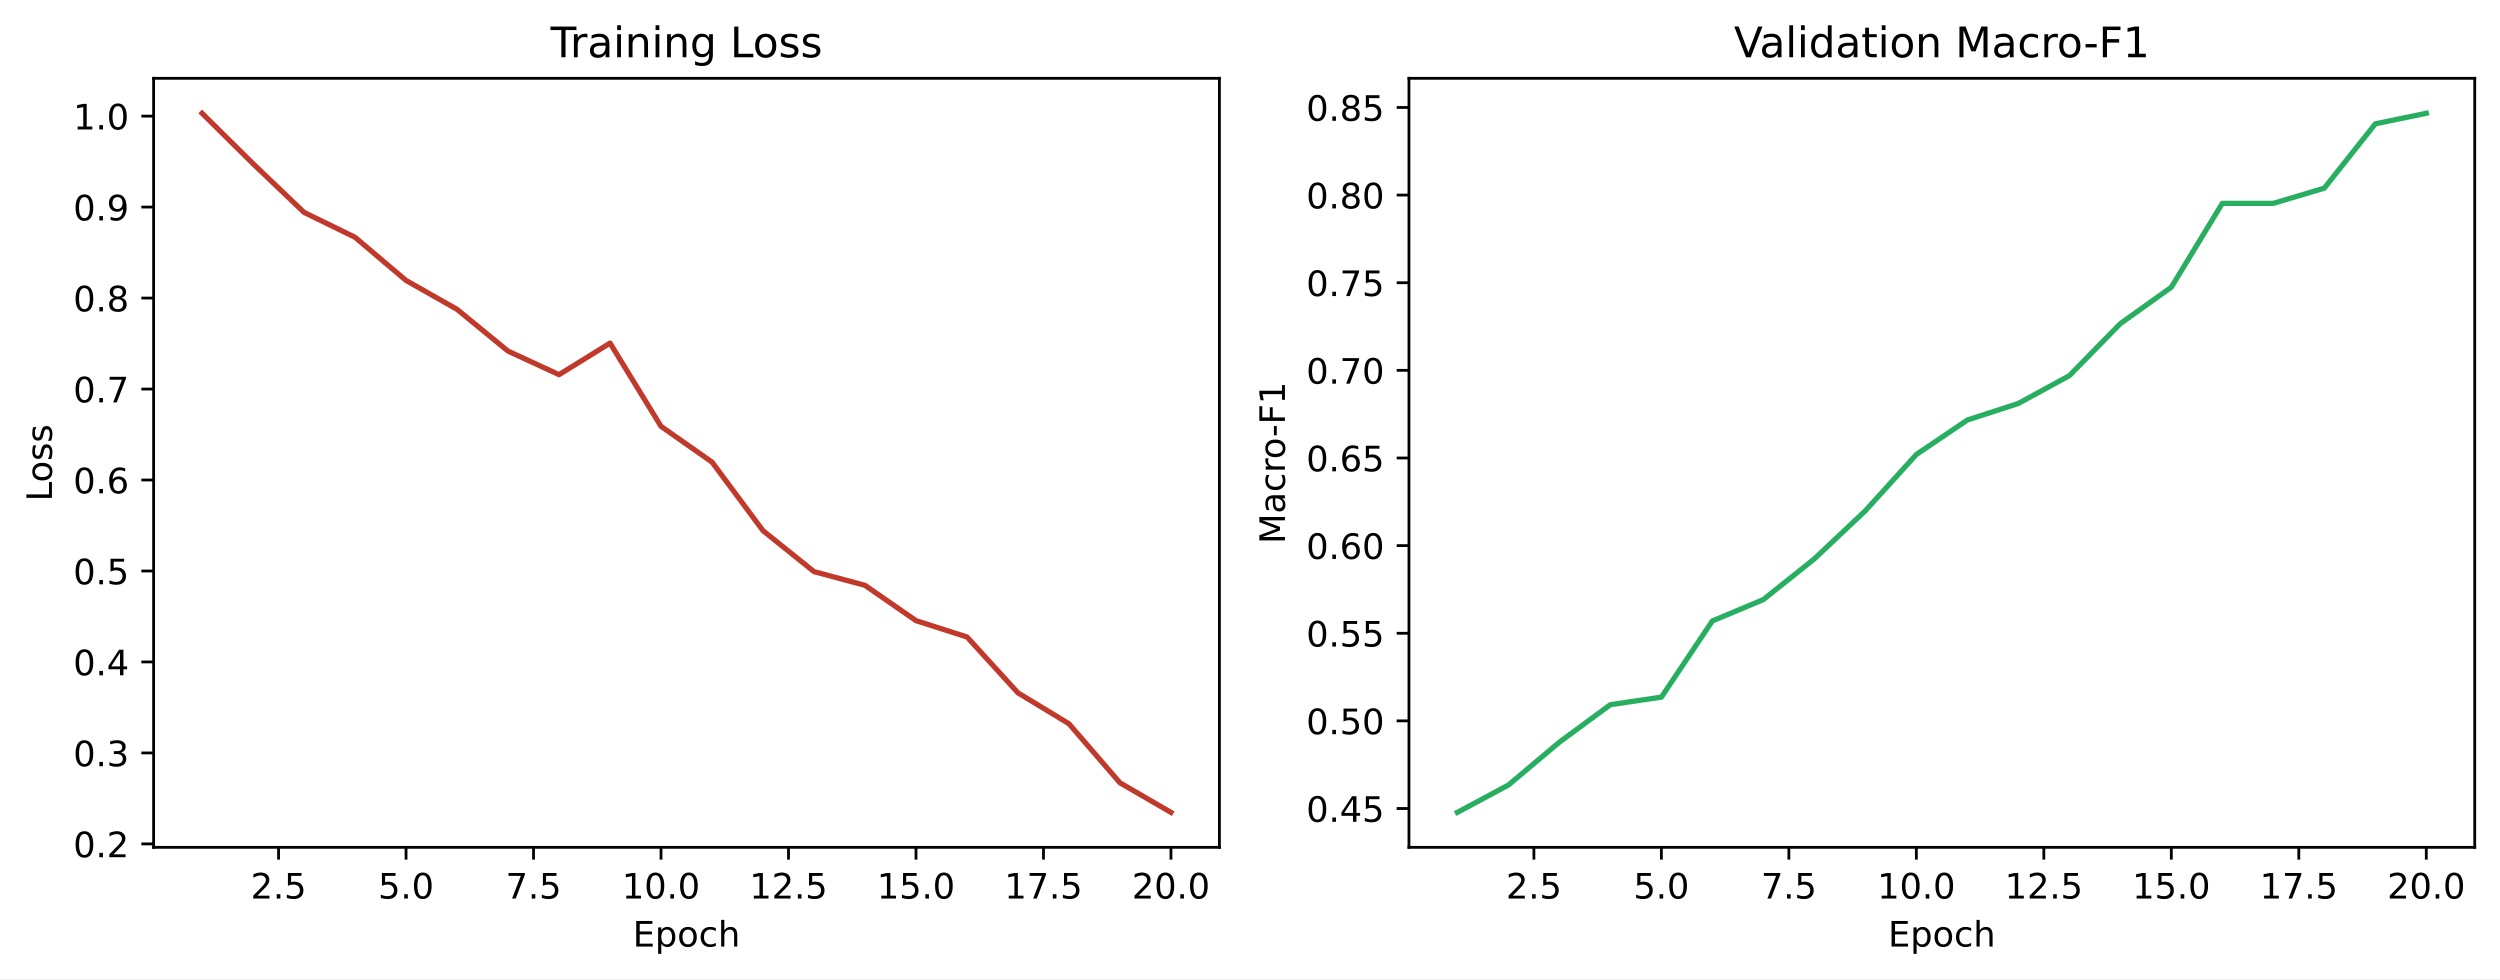
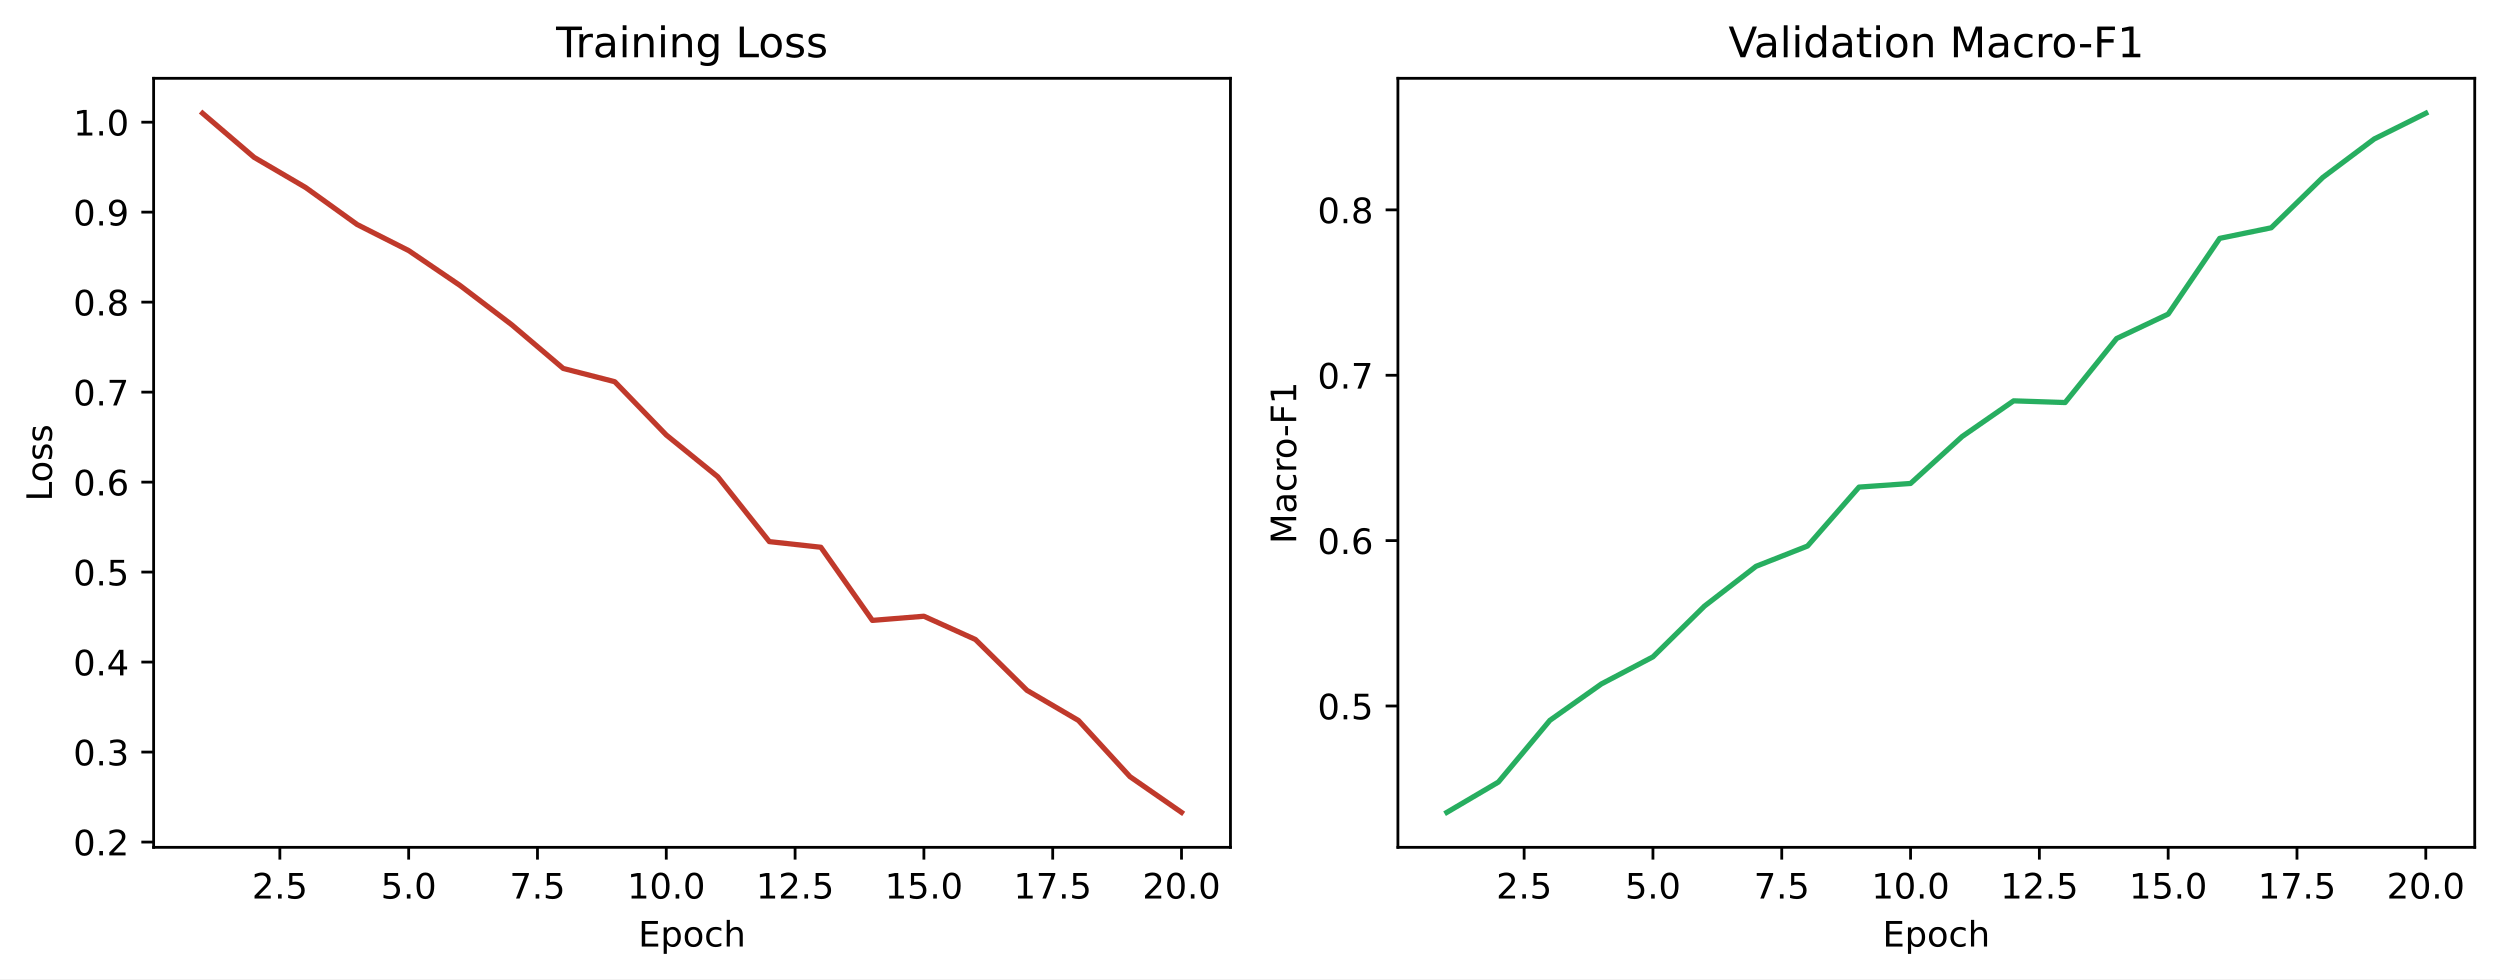
<svg xmlns="http://www.w3.org/2000/svg" xmlns:xlink="http://www.w3.org/1999/xlink" width="712.461pt" height="279.034pt" viewBox="0 0 712.461 279.034" version="1.1">
  <defs>
    <style type="text/css">*{stroke-linejoin: round; stroke-linecap: butt}</style>
  </defs>
  <g id="figure_1">
    <g id="patch_1">
      <path d="M 0 279.034  L 712.461 279.034  L 712.461 0  L 0 0  z " style="fill: #ffffff" />
    </g>
    <g id="axes_1">
      <g id="patch_2">
-         <path d="M 43.781 241.478  L 347.511 241.478  L 347.511 22.318  L 43.781 22.318  z " style="fill: #ffffff" />
+         <path d="M 43.781 241.478  L 350.661 241.478  L 350.661 22.318  L 43.781 22.318  z " style="fill: #ffffff" />
      </g>
      <g id="matplotlib.axis_1">
        <g id="xtick_1">
          <g id="line2d_1">
            <defs>
-               <path id="m61eba7f673" d="M 0 0  L 0 3.5  " style="stroke: #000000; stroke-width: 0.8" />
+               <path id="m50fbd27aeb" d="M 0 0  L 0 3.5  " style="stroke: #000000; stroke-width: 0.8" />
            </defs>
            <g>
-               <use xlink:href="#m61eba7f673" x="79.386" y="241.478" style="stroke: #000000; stroke-width: 0.8" />
+               <use xlink:href="#m50fbd27aeb" x="79.755" y="241.478" style="stroke: #000000; stroke-width: 0.8" />
            </g>
          </g>
          <g id="text_1">
-             <g transform="translate(71.4344 256.0766) scale(0.1 -0.1)">
+             <g transform="translate(71.80366 256.0766) scale(0.1 -0.1)">
              <defs>
                <path id="DejaVuSans-32" d="M 1228 531  L 3431 531  L 3431 0  L 469 0  L 469 531  Q 828 903 1448 1529  Q 2069 2156 2228 2338  Q 2531 2678 2651 2914  Q 2772 3150 2772 3378  Q 2772 3750 2511 3984  Q 2250 4219 1831 4219  Q 1534 4219 1204 4116  Q 875 4013 500 3803  L 500 4441  Q 881 4594 1212 4672  Q 1544 4750 1819 4750  Q 2544 4750 2975 4387  Q 3406 4025 3406 3419  Q 3406 3131 3298 2873  Q 3191 2616 2906 2266  Q 2828 2175 2409 1742  Q 1991 1309 1228 531  z " transform="scale(0.015625)" />
                <path id="DejaVuSans-2e" d="M 684 794  L 1344 794  L 1344 0  L 684 0  L 684 794  z " transform="scale(0.015625)" />
                <path id="DejaVuSans-35" d="M 691 4666  L 3169 4666  L 3169 4134  L 1269 4134  L 1269 2991  Q 1406 3038 1543 3061  Q 1681 3084 1819 3084  Q 2600 3084 3056 2656  Q 3513 2228 3513 1497  Q 3513 744 3044 326  Q 2575 -91 1722 -91  Q 1428 -91 1123 -41  Q 819 9 494 109  L 494 744  Q 775 591 1075 516  Q 1375 441 1709 441  Q 2250 441 2565 725  Q 2881 1009 2881 1497  Q 2881 1984 2565 2268  Q 2250 2553 1709 2553  Q 1456 2553 1204 2497  Q 953 2441 691 2322  L 691 4666  z " transform="scale(0.015625)" />
              </defs>
              <use xlink:href="#DejaVuSans-32" />
              <use xlink:href="#DejaVuSans-2e" transform="translate(63.62305 0)" />
              <use xlink:href="#DejaVuSans-35" transform="translate(95.41016 0)" />
            </g>
          </g>
        </g>
        <g id="xtick_2">
          <g id="line2d_2">
            <g>
-               <use xlink:href="#m61eba7f673" x="115.717" y="241.478" style="stroke: #000000; stroke-width: 0.8" />
+               <use xlink:href="#m50fbd27aeb" x="116.463" y="241.478" style="stroke: #000000; stroke-width: 0.8" />
            </g>
          </g>
          <g id="text_2">
-             <g transform="translate(107.7657 256.0766) scale(0.1 -0.1)">
+             <g transform="translate(108.5118 256.0766) scale(0.1 -0.1)">
              <defs>
                <path id="DejaVuSans-30" d="M 2034 4250  Q 1547 4250 1301 3770  Q 1056 3291 1056 2328  Q 1056 1369 1301 889  Q 1547 409 2034 409  Q 2525 409 2770 889  Q 3016 1369 3016 2328  Q 3016 3291 2770 3770  Q 2525 4250 2034 4250  z M 2034 4750  Q 2819 4750 3233 4129  Q 3647 3509 3647 2328  Q 3647 1150 3233 529  Q 2819 -91 2034 -91  Q 1250 -91 836 529  Q 422 1150 422 2328  Q 422 3509 836 4129  Q 1250 4750 2034 4750  z " transform="scale(0.015625)" />
              </defs>
              <use xlink:href="#DejaVuSans-35" />
              <use xlink:href="#DejaVuSans-2e" transform="translate(63.62305 0)" />
              <use xlink:href="#DejaVuSans-30" transform="translate(95.41016 0)" />
            </g>
          </g>
        </g>
        <g id="xtick_3">
          <g id="line2d_3">
            <g>
-               <use xlink:href="#m61eba7f673" x="152.049" y="241.478" style="stroke: #000000; stroke-width: 0.8" />
+               <use xlink:href="#m50fbd27aeb" x="153.171" y="241.478" style="stroke: #000000; stroke-width: 0.8" />
            </g>
          </g>
          <g id="text_3">
-             <g transform="translate(144.0971 256.0766) scale(0.1 -0.1)">
+             <g transform="translate(145.2199 256.0766) scale(0.1 -0.1)">
              <defs>
                <path id="DejaVuSans-37" d="M 525 4666  L 3525 4666  L 3525 4397  L 1831 0  L 1172 0  L 2766 4134  L 525 4134  L 525 4666  z " transform="scale(0.015625)" />
              </defs>
              <use xlink:href="#DejaVuSans-37" />
              <use xlink:href="#DejaVuSans-2e" transform="translate(63.62305 0)" />
              <use xlink:href="#DejaVuSans-35" transform="translate(95.41016 0)" />
            </g>
          </g>
        </g>
        <g id="xtick_4">
          <g id="line2d_4">
            <g>
-               <use xlink:href="#m61eba7f673" x="188.38" y="241.478" style="stroke: #000000; stroke-width: 0.8" />
+               <use xlink:href="#m50fbd27aeb" x="189.88" y="241.478" style="stroke: #000000; stroke-width: 0.8" />
            </g>
          </g>
          <g id="text_4">
-             <g transform="translate(177.2472 256.0766) scale(0.1 -0.1)">
+             <g transform="translate(178.7468 256.0766) scale(0.1 -0.1)">
              <defs>
                <path id="DejaVuSans-31" d="M 794 531  L 1825 531  L 1825 4091  L 703 3866  L 703 4441  L 1819 4666  L 2450 4666  L 2450 531  L 3481 531  L 3481 0  L 794 0  L 794 531  z " transform="scale(0.015625)" />
              </defs>
              <use xlink:href="#DejaVuSans-31" />
              <use xlink:href="#DejaVuSans-30" transform="translate(63.62305 0)" />
              <use xlink:href="#DejaVuSans-2e" transform="translate(127.2461 0)" />
              <use xlink:href="#DejaVuSans-30" transform="translate(159.0332 0)" />
            </g>
          </g>
        </g>
        <g id="xtick_5">
          <g id="line2d_5">
            <g>
-               <use xlink:href="#m61eba7f673" x="224.711" y="241.478" style="stroke: #000000; stroke-width: 0.8" />
+               <use xlink:href="#m50fbd27aeb" x="226.588" y="241.478" style="stroke: #000000; stroke-width: 0.8" />
            </g>
          </g>
          <g id="text_5">
-             <g transform="translate(213.5785 256.0766) scale(0.1 -0.1)">
+             <g transform="translate(215.4549 256.0766) scale(0.1 -0.1)">
              <use xlink:href="#DejaVuSans-31" />
              <use xlink:href="#DejaVuSans-32" transform="translate(63.62305 0)" />
              <use xlink:href="#DejaVuSans-2e" transform="translate(127.2461 0)" />
              <use xlink:href="#DejaVuSans-35" transform="translate(159.0332 0)" />
            </g>
          </g>
        </g>
        <g id="xtick_6">
          <g id="line2d_6">
            <g>
-               <use xlink:href="#m61eba7f673" x="261.043" y="241.478" style="stroke: #000000; stroke-width: 0.8" />
+               <use xlink:href="#m50fbd27aeb" x="263.296" y="241.478" style="stroke: #000000; stroke-width: 0.8" />
            </g>
          </g>
          <g id="text_6">
-             <g transform="translate(249.9098 256.0766) scale(0.1 -0.1)">
+             <g transform="translate(252.1631 256.0766) scale(0.1 -0.1)">
              <use xlink:href="#DejaVuSans-31" />
              <use xlink:href="#DejaVuSans-35" transform="translate(63.62305 0)" />
              <use xlink:href="#DejaVuSans-2e" transform="translate(127.2461 0)" />
              <use xlink:href="#DejaVuSans-30" transform="translate(159.0332 0)" />
            </g>
          </g>
        </g>
        <g id="xtick_7">
          <g id="line2d_7">
            <g>
-               <use xlink:href="#m61eba7f673" x="297.374" y="241.478" style="stroke: #000000; stroke-width: 0.8" />
+               <use xlink:href="#m50fbd27aeb" x="300.004" y="241.478" style="stroke: #000000; stroke-width: 0.8" />
            </g>
          </g>
          <g id="text_7">
-             <g transform="translate(286.2412 256.0766) scale(0.1 -0.1)">
+             <g transform="translate(288.8712 256.0766) scale(0.1 -0.1)">
              <use xlink:href="#DejaVuSans-31" />
              <use xlink:href="#DejaVuSans-37" transform="translate(63.62305 0)" />
              <use xlink:href="#DejaVuSans-2e" transform="translate(127.2461 0)" />
              <use xlink:href="#DejaVuSans-35" transform="translate(159.0332 0)" />
            </g>
          </g>
        </g>
        <g id="xtick_8">
          <g id="line2d_8">
            <g>
-               <use xlink:href="#m61eba7f673" x="333.705" y="241.478" style="stroke: #000000; stroke-width: 0.8" />
+               <use xlink:href="#m50fbd27aeb" x="336.712" y="241.478" style="stroke: #000000; stroke-width: 0.8" />
            </g>
          </g>
          <g id="text_8">
-             <g transform="translate(322.5725 256.0766) scale(0.1 -0.1)">
+             <g transform="translate(325.5793 256.0766) scale(0.1 -0.1)">
              <use xlink:href="#DejaVuSans-32" />
              <use xlink:href="#DejaVuSans-30" transform="translate(63.62305 0)" />
              <use xlink:href="#DejaVuSans-2e" transform="translate(127.2461 0)" />
              <use xlink:href="#DejaVuSans-30" transform="translate(159.0332 0)" />
            </g>
          </g>
        </g>
        <g id="text_9">
-           <g transform="translate(180.3353 269.7547) scale(0.1 -0.1)">
+           <g transform="translate(181.9103 269.7547) scale(0.1 -0.1)">
            <defs>
              <path id="DejaVuSans-45" d="M 628 4666  L 3578 4666  L 3578 4134  L 1259 4134  L 1259 2753  L 3481 2753  L 3481 2222  L 1259 2222  L 1259 531  L 3634 531  L 3634 0  L 628 0  L 628 4666  z " transform="scale(0.015625)" />
              <path id="DejaVuSans-70" d="M 1159 525  L 1159 -1331  L 581 -1331  L 581 3500  L 1159 3500  L 1159 2969  Q 1341 3281 1617 3432  Q 1894 3584 2278 3584  Q 2916 3584 3314 3078  Q 3713 2572 3713 1747  Q 3713 922 3314 415  Q 2916 -91 2278 -91  Q 1894 -91 1617 61  Q 1341 213 1159 525  z M 3116 1747  Q 3116 2381 2855 2742  Q 2594 3103 2138 3103  Q 1681 3103 1420 2742  Q 1159 2381 1159 1747  Q 1159 1113 1420 752  Q 1681 391 2138 391  Q 2594 391 2855 752  Q 3116 1113 3116 1747  z " transform="scale(0.015625)" />
              <path id="DejaVuSans-6f" d="M 1959 3097  Q 1497 3097 1228 2736  Q 959 2375 959 1747  Q 959 1119 1226 758  Q 1494 397 1959 397  Q 2419 397 2687 759  Q 2956 1122 2956 1747  Q 2956 2369 2687 2733  Q 2419 3097 1959 3097  z M 1959 3584  Q 2709 3584 3137 3096  Q 3566 2609 3566 1747  Q 3566 888 3137 398  Q 2709 -91 1959 -91  Q 1206 -91 779 398  Q 353 888 353 1747  Q 353 2609 779 3096  Q 1206 3584 1959 3584  z " transform="scale(0.015625)" />
              <path id="DejaVuSans-63" d="M 3122 3366  L 3122 2828  Q 2878 2963 2633 3030  Q 2388 3097 2138 3097  Q 1578 3097 1268 2742  Q 959 2388 959 1747  Q 959 1106 1268 751  Q 1578 397 2138 397  Q 2388 397 2633 464  Q 2878 531 3122 666  L 3122 134  Q 2881 22 2623 -34  Q 2366 -91 2075 -91  Q 1284 -91 818 406  Q 353 903 353 1747  Q 353 2603 823 3093  Q 1294 3584 2113 3584  Q 2378 3584 2631 3529  Q 2884 3475 3122 3366  z " transform="scale(0.015625)" />
              <path id="DejaVuSans-68" d="M 3513 2113  L 3513 0  L 2938 0  L 2938 2094  Q 2938 2591 2744 2837  Q 2550 3084 2163 3084  Q 1697 3084 1428 2787  Q 1159 2491 1159 1978  L 1159 0  L 581 0  L 581 4863  L 1159 4863  L 1159 2956  Q 1366 3272 1645 3428  Q 1925 3584 2291 3584  Q 2894 3584 3203 3211  Q 3513 2838 3513 2113  z " transform="scale(0.015625)" />
            </defs>
            <use xlink:href="#DejaVuSans-45" />
            <use xlink:href="#DejaVuSans-70" transform="translate(63.18359 0)" />
            <use xlink:href="#DejaVuSans-6f" transform="translate(126.6602 0)" />
            <use xlink:href="#DejaVuSans-63" transform="translate(187.8418 0)" />
            <use xlink:href="#DejaVuSans-68" transform="translate(242.8223 0)" />
          </g>
        </g>
      </g>
      <g id="matplotlib.axis_2">
        <g id="ytick_1">
          <g id="line2d_9">
            <defs>
-               <path id="me34f8bda64" d="M 0 0  L -3.5 0  " style="stroke: #000000; stroke-width: 0.8" />
+               <path id="m3b3749c25e" d="M 0 0  L -3.5 0  " style="stroke: #000000; stroke-width: 0.8" />
            </defs>
            <g>
-               <use xlink:href="#me34f8bda64" x="43.781" y="240.498" style="stroke: #000000; stroke-width: 0.8" />
+               <use xlink:href="#m3b3749c25e" x="43.781" y="239.968" style="stroke: #000000; stroke-width: 0.8" />
            </g>
          </g>
          <g id="text_10">
-             <g transform="translate(20.87813 244.2974) scale(0.1 -0.1)">
+             <g transform="translate(20.87813 243.7671) scale(0.1 -0.1)">
              <use xlink:href="#DejaVuSans-30" />
              <use xlink:href="#DejaVuSans-2e" transform="translate(63.62305 0)" />
              <use xlink:href="#DejaVuSans-32" transform="translate(95.41016 0)" />
            </g>
          </g>
        </g>
        <g id="ytick_2">
          <g id="line2d_10">
            <g>
-               <use xlink:href="#me34f8bda64" x="43.781" y="214.572" style="stroke: #000000; stroke-width: 0.8" />
+               <use xlink:href="#m3b3749c25e" x="43.781" y="214.324" style="stroke: #000000; stroke-width: 0.8" />
            </g>
          </g>
          <g id="text_11">
-             <g transform="translate(20.87813 218.3716) scale(0.1 -0.1)">
+             <g transform="translate(20.87813 218.1234) scale(0.1 -0.1)">
              <defs>
                <path id="DejaVuSans-33" d="M 2597 2516  Q 3050 2419 3304 2112  Q 3559 1806 3559 1356  Q 3559 666 3084 287  Q 2609 -91 1734 -91  Q 1441 -91 1130 -33  Q 819 25 488 141  L 488 750  Q 750 597 1062 519  Q 1375 441 1716 441  Q 2309 441 2620 675  Q 2931 909 2931 1356  Q 2931 1769 2642 2001  Q 2353 2234 1838 2234  L 1294 2234  L 1294 2753  L 1863 2753  Q 2328 2753 2575 2939  Q 2822 3125 2822 3475  Q 2822 3834 2567 4026  Q 2313 4219 1838 4219  Q 1578 4219 1281 4162  Q 984 4106 628 3988  L 628 4550  Q 988 4650 1302 4700  Q 1616 4750 1894 4750  Q 2613 4750 3031 4423  Q 3450 4097 3450 3541  Q 3450 3153 3228 2886  Q 3006 2619 2597 2516  z " transform="scale(0.015625)" />
              </defs>
              <use xlink:href="#DejaVuSans-30" />
              <use xlink:href="#DejaVuSans-2e" transform="translate(63.62305 0)" />
              <use xlink:href="#DejaVuSans-33" transform="translate(95.41016 0)" />
            </g>
          </g>
        </g>
        <g id="ytick_3">
          <g id="line2d_11">
            <g>
-               <use xlink:href="#me34f8bda64" x="43.781" y="188.647" style="stroke: #000000; stroke-width: 0.8" />
+               <use xlink:href="#m3b3749c25e" x="43.781" y="188.68" style="stroke: #000000; stroke-width: 0.8" />
            </g>
          </g>
          <g id="text_12">
-             <g transform="translate(20.87813 192.4459) scale(0.1 -0.1)">
+             <g transform="translate(20.87813 192.4797) scale(0.1 -0.1)">
              <defs>
                <path id="DejaVuSans-34" d="M 2419 4116  L 825 1625  L 2419 1625  L 2419 4116  z M 2253 4666  L 3047 4666  L 3047 1625  L 3713 1625  L 3713 1100  L 3047 1100  L 3047 0  L 2419 0  L 2419 1100  L 313 1100  L 313 1709  L 2253 4666  z " transform="scale(0.015625)" />
              </defs>
              <use xlink:href="#DejaVuSans-30" />
              <use xlink:href="#DejaVuSans-2e" transform="translate(63.62305 0)" />
              <use xlink:href="#DejaVuSans-34" transform="translate(95.41016 0)" />
            </g>
          </g>
        </g>
        <g id="ytick_4">
          <g id="line2d_12">
            <g>
-               <use xlink:href="#me34f8bda64" x="43.781" y="162.721" style="stroke: #000000; stroke-width: 0.8" />
+               <use xlink:href="#m3b3749c25e" x="43.781" y="163.037" style="stroke: #000000; stroke-width: 0.8" />
            </g>
          </g>
          <g id="text_13">
-             <g transform="translate(20.87813 166.5202) scale(0.1 -0.1)">
+             <g transform="translate(20.87813 166.836) scale(0.1 -0.1)">
              <use xlink:href="#DejaVuSans-30" />
              <use xlink:href="#DejaVuSans-2e" transform="translate(63.62305 0)" />
              <use xlink:href="#DejaVuSans-35" transform="translate(95.41016 0)" />
            </g>
          </g>
        </g>
        <g id="ytick_5">
          <g id="line2d_13">
            <g>
-               <use xlink:href="#me34f8bda64" x="43.781" y="136.795" style="stroke: #000000; stroke-width: 0.8" />
+               <use xlink:href="#m3b3749c25e" x="43.781" y="137.393" style="stroke: #000000; stroke-width: 0.8" />
            </g>
          </g>
          <g id="text_14">
-             <g transform="translate(20.87813 140.5945) scale(0.1 -0.1)">
+             <g transform="translate(20.87813 141.1923) scale(0.1 -0.1)">
              <defs>
                <path id="DejaVuSans-36" d="M 2113 2584  Q 1688 2584 1439 2293  Q 1191 2003 1191 1497  Q 1191 994 1439 701  Q 1688 409 2113 409  Q 2538 409 2786 701  Q 3034 994 3034 1497  Q 3034 2003 2786 2293  Q 2538 2584 2113 2584  z M 3366 4563  L 3366 3988  Q 3128 4100 2886 4159  Q 2644 4219 2406 4219  Q 1781 4219 1451 3797  Q 1122 3375 1075 2522  Q 1259 2794 1537 2939  Q 1816 3084 2150 3084  Q 2853 3084 3261 2657  Q 3669 2231 3669 1497  Q 3669 778 3244 343  Q 2819 -91 2113 -91  Q 1303 -91 875 529  Q 447 1150 447 2328  Q 447 3434 972 4092  Q 1497 4750 2381 4750  Q 2619 4750 2861 4703  Q 3103 4656 3366 4563  z " transform="scale(0.015625)" />
              </defs>
              <use xlink:href="#DejaVuSans-30" />
              <use xlink:href="#DejaVuSans-2e" transform="translate(63.62305 0)" />
              <use xlink:href="#DejaVuSans-36" transform="translate(95.41016 0)" />
            </g>
          </g>
        </g>
        <g id="ytick_6">
          <g id="line2d_14">
            <g>
-               <use xlink:href="#me34f8bda64" x="43.781" y="110.87" style="stroke: #000000; stroke-width: 0.8" />
+               <use xlink:href="#m3b3749c25e" x="43.781" y="111.749" style="stroke: #000000; stroke-width: 0.8" />
            </g>
          </g>
          <g id="text_15">
-             <g transform="translate(20.87813 114.6688) scale(0.1 -0.1)">
+             <g transform="translate(20.87813 115.5486) scale(0.1 -0.1)">
              <use xlink:href="#DejaVuSans-30" />
              <use xlink:href="#DejaVuSans-2e" transform="translate(63.62305 0)" />
              <use xlink:href="#DejaVuSans-37" transform="translate(95.41016 0)" />
            </g>
          </g>
        </g>
        <g id="ytick_7">
          <g id="line2d_15">
            <g>
-               <use xlink:href="#me34f8bda64" x="43.781" y="84.944" style="stroke: #000000; stroke-width: 0.8" />
+               <use xlink:href="#m3b3749c25e" x="43.781" y="86.106" style="stroke: #000000; stroke-width: 0.8" />
            </g>
          </g>
          <g id="text_16">
-             <g transform="translate(20.87813 88.74303) scale(0.1 -0.1)">
+             <g transform="translate(20.87813 89.90493) scale(0.1 -0.1)">
              <defs>
                <path id="DejaVuSans-38" d="M 2034 2216  Q 1584 2216 1326 1975  Q 1069 1734 1069 1313  Q 1069 891 1326 650  Q 1584 409 2034 409  Q 2484 409 2743 651  Q 3003 894 3003 1313  Q 3003 1734 2745 1975  Q 2488 2216 2034 2216  z M 1403 2484  Q 997 2584 770 2862  Q 544 3141 544 3541  Q 544 4100 942 4425  Q 1341 4750 2034 4750  Q 2731 4750 3128 4425  Q 3525 4100 3525 3541  Q 3525 3141 3298 2862  Q 3072 2584 2669 2484  Q 3125 2378 3379 2068  Q 3634 1759 3634 1313  Q 3634 634 3220 271  Q 2806 -91 2034 -91  Q 1263 -91 848 271  Q 434 634 434 1313  Q 434 1759 690 2068  Q 947 2378 1403 2484  z M 1172 3481  Q 1172 3119 1398 2916  Q 1625 2713 2034 2713  Q 2441 2713 2670 2916  Q 2900 3119 2900 3481  Q 2900 3844 2670 4047  Q 2441 4250 2034 4250  Q 1625 4250 1398 4047  Q 1172 3844 1172 3481  z " transform="scale(0.015625)" />
              </defs>
              <use xlink:href="#DejaVuSans-30" />
              <use xlink:href="#DejaVuSans-2e" transform="translate(63.62305 0)" />
              <use xlink:href="#DejaVuSans-38" transform="translate(95.41016 0)" />
            </g>
          </g>
        </g>
        <g id="ytick_8">
          <g id="line2d_16">
            <g>
-               <use xlink:href="#me34f8bda64" x="43.781" y="59.018" style="stroke: #000000; stroke-width: 0.8" />
+               <use xlink:href="#m3b3749c25e" x="43.781" y="60.462" style="stroke: #000000; stroke-width: 0.8" />
            </g>
          </g>
          <g id="text_17">
-             <g transform="translate(20.87813 62.81731) scale(0.1 -0.1)">
+             <g transform="translate(20.87813 64.26123) scale(0.1 -0.1)">
              <defs>
                <path id="DejaVuSans-39" d="M 703 97  L 703 672  Q 941 559 1184 500  Q 1428 441 1663 441  Q 2288 441 2617 861  Q 2947 1281 2994 2138  Q 2813 1869 2534 1725  Q 2256 1581 1919 1581  Q 1219 1581 811 2004  Q 403 2428 403 3163  Q 403 3881 828 4315  Q 1253 4750 1959 4750  Q 2769 4750 3195 4129  Q 3622 3509 3622 2328  Q 3622 1225 3098 567  Q 2575 -91 1691 -91  Q 1453 -91 1209 -44  Q 966 3 703 97  z M 1959 2075  Q 2384 2075 2632 2365  Q 2881 2656 2881 3163  Q 2881 3666 2632 3958  Q 2384 4250 1959 4250  Q 1534 4250 1286 3958  Q 1038 3666 1038 3163  Q 1038 2656 1286 2365  Q 1534 2075 1959 2075  z " transform="scale(0.015625)" />
              </defs>
              <use xlink:href="#DejaVuSans-30" />
              <use xlink:href="#DejaVuSans-2e" transform="translate(63.62305 0)" />
              <use xlink:href="#DejaVuSans-39" transform="translate(95.41016 0)" />
            </g>
          </g>
        </g>
        <g id="ytick_9">
          <g id="line2d_17">
            <g>
-               <use xlink:href="#me34f8bda64" x="43.781" y="33.092" style="stroke: #000000; stroke-width: 0.8" />
+               <use xlink:href="#m3b3749c25e" x="43.781" y="34.818" style="stroke: #000000; stroke-width: 0.8" />
            </g>
          </g>
          <g id="text_18">
-             <g transform="translate(20.87813 36.89158) scale(0.1 -0.1)">
+             <g transform="translate(20.87813 38.61753) scale(0.1 -0.1)">
              <use xlink:href="#DejaVuSans-31" />
              <use xlink:href="#DejaVuSans-2e" transform="translate(63.62305 0)" />
              <use xlink:href="#DejaVuSans-30" transform="translate(95.41016 0)" />
            </g>
          </g>
        </g>
        <g id="text_19">
          <g transform="translate(14.79844 142.8653) rotate(-90) scale(0.1 -0.1)">
            <defs>
              <path id="DejaVuSans-4c" d="M 628 4666  L 1259 4666  L 1259 531  L 3531 531  L 3531 0  L 628 0  L 628 4666  z " transform="scale(0.015625)" />
              <path id="DejaVuSans-73" d="M 2834 3397  L 2834 2853  Q 2591 2978 2328 3040  Q 2066 3103 1784 3103  Q 1356 3103 1142 2972  Q 928 2841 928 2578  Q 928 2378 1081 2264  Q 1234 2150 1697 2047  L 1894 2003  Q 2506 1872 2764 1633  Q 3022 1394 3022 966  Q 3022 478 2636 193  Q 2250 -91 1575 -91  Q 1294 -91 989 -36  Q 684 19 347 128  L 347 722  Q 666 556 975 473  Q 1284 391 1588 391  Q 1994 391 2212 530  Q 2431 669 2431 922  Q 2431 1156 2273 1281  Q 2116 1406 1581 1522  L 1381 1569  Q 847 1681 609 1914  Q 372 2147 372 2553  Q 372 3047 722 3315  Q 1072 3584 1716 3584  Q 2034 3584 2315 3537  Q 2597 3491 2834 3397  z " transform="scale(0.015625)" />
            </defs>
            <use xlink:href="#DejaVuSans-4c" />
            <use xlink:href="#DejaVuSans-6f" transform="translate(53.96289 0)" />
            <use xlink:href="#DejaVuSans-73" transform="translate(115.1445 0)" />
            <use xlink:href="#DejaVuSans-73" transform="translate(167.2441 0)" />
          </g>
        </g>
      </g>
      <g id="line2d_18">
-         <path d="M 57.587 32.28  L 72.12 46.661  L 86.652 60.528  L 101.185 67.626  L 115.717 79.928  L 130.25 88.161  L 144.782 100.061  L 159.315 106.77  L 173.847 97.781  L 188.38 121.505  L 202.913 131.686  L 217.445 151.237  L 231.978 162.906  L 246.51 166.814  L 261.043 176.876  L 275.575 181.526  L 290.108 197.458  L 304.64 206.268  L 319.173 223.093  L 333.705 231.516  " clip-path="url(#p7201265869)" style="fill: none; stroke: #c0392b; stroke-width: 1.5; stroke-linecap: square" />
+         <path d="M 57.73 32.28  L 72.414 44.841  L 87.097 53.434  L 101.78 63.986  L 116.463 71.41  L 131.147 81.384  L 145.83 92.545  L 160.513 105.004  L 175.196 108.784  L 189.88 123.966  L 204.563 135.878  L 219.246 154.353  L 233.929 155.958  L 248.613 176.804  L 263.296 175.616  L 277.979 182.245  L 292.662 196.731  L 307.346 205.327  L 322.029 221.342  L 336.712 231.516  " clip-path="url(#pe5f9a989d7)" style="fill: none; stroke: #c0392b; stroke-width: 1.5; stroke-linecap: square" />
      </g>
      <g id="patch_3">
        <path d="M 43.781 241.478  L 43.781 22.318  " style="fill: none; stroke: #000000; stroke-width: 0.8; stroke-linejoin: miter; stroke-linecap: square" />
      </g>
      <g id="patch_4">
-         <path d="M 347.511 241.478  L 347.511 22.318  " style="fill: none; stroke: #000000; stroke-width: 0.8; stroke-linejoin: miter; stroke-linecap: square" />
+         <path d="M 350.661 241.478  L 350.661 22.318  " style="fill: none; stroke: #000000; stroke-width: 0.8; stroke-linejoin: miter; stroke-linecap: square" />
      </g>
      <g id="patch_5">
-         <path d="M 43.781 241.478  L 347.511 241.478  " style="fill: none; stroke: #000000; stroke-width: 0.8; stroke-linejoin: miter; stroke-linecap: square" />
+         <path d="M 43.781 241.478  L 350.661 241.478  " style="fill: none; stroke: #000000; stroke-width: 0.8; stroke-linejoin: miter; stroke-linecap: square" />
      </g>
      <g id="patch_6">
-         <path d="M 43.781 22.318  L 347.511 22.318  " style="fill: none; stroke: #000000; stroke-width: 0.8; stroke-linejoin: miter; stroke-linecap: square" />
+         <path d="M 43.781 22.318  L 350.661 22.318  " style="fill: none; stroke: #000000; stroke-width: 0.8; stroke-linejoin: miter; stroke-linecap: square" />
      </g>
      <g id="text_20">
-         <g transform="translate(156.9078 16.31812) scale(0.12 -0.12)">
+         <g transform="translate(158.4828 16.31812) scale(0.12 -0.12)">
          <defs>
            <path id="DejaVuSans-54" d="M -19 4666  L 3928 4666  L 3928 4134  L 2272 4134  L 2272 0  L 1638 0  L 1638 4134  L -19 4134  L -19 4666  z " transform="scale(0.015625)" />
            <path id="DejaVuSans-72" d="M 2631 2963  Q 2534 3019 2420 3045  Q 2306 3072 2169 3072  Q 1681 3072 1420 2755  Q 1159 2438 1159 1844  L 1159 0  L 581 0  L 581 3500  L 1159 3500  L 1159 2956  Q 1341 3275 1631 3429  Q 1922 3584 2338 3584  Q 2397 3584 2469 3576  Q 2541 3569 2628 3553  L 2631 2963  z " transform="scale(0.015625)" />
            <path id="DejaVuSans-61" d="M 2194 1759  Q 1497 1759 1228 1600  Q 959 1441 959 1056  Q 959 750 1161 570  Q 1363 391 1709 391  Q 2188 391 2477 730  Q 2766 1069 2766 1631  L 2766 1759  L 2194 1759  z M 3341 1997  L 3341 0  L 2766 0  L 2766 531  Q 2569 213 2275 61  Q 1981 -91 1556 -91  Q 1019 -91 701 211  Q 384 513 384 1019  Q 384 1609 779 1909  Q 1175 2209 1959 2209  L 2766 2209  L 2766 2266  Q 2766 2663 2505 2880  Q 2244 3097 1772 3097  Q 1472 3097 1187 3025  Q 903 2953 641 2809  L 641 3341  Q 956 3463 1253 3523  Q 1550 3584 1831 3584  Q 2591 3584 2966 3190  Q 3341 2797 3341 1997  z " transform="scale(0.015625)" />
            <path id="DejaVuSans-69" d="M 603 3500  L 1178 3500  L 1178 0  L 603 0  L 603 3500  z M 603 4863  L 1178 4863  L 1178 4134  L 603 4134  L 603 4863  z " transform="scale(0.015625)" />
            <path id="DejaVuSans-6e" d="M 3513 2113  L 3513 0  L 2938 0  L 2938 2094  Q 2938 2591 2744 2837  Q 2550 3084 2163 3084  Q 1697 3084 1428 2787  Q 1159 2491 1159 1978  L 1159 0  L 581 0  L 581 3500  L 1159 3500  L 1159 2956  Q 1366 3272 1645 3428  Q 1925 3584 2291 3584  Q 2894 3584 3203 3211  Q 3513 2838 3513 2113  z " transform="scale(0.015625)" />
            <path id="DejaVuSans-67" d="M 2906 1791  Q 2906 2416 2648 2759  Q 2391 3103 1925 3103  Q 1463 3103 1205 2759  Q 947 2416 947 1791  Q 947 1169 1205 825  Q 1463 481 1925 481  Q 2391 481 2648 825  Q 2906 1169 2906 1791  z M 3481 434  Q 3481 -459 3084 -895  Q 2688 -1331 1869 -1331  Q 1566 -1331 1297 -1286  Q 1028 -1241 775 -1147  L 775 -588  Q 1028 -725 1275 -790  Q 1522 -856 1778 -856  Q 2344 -856 2625 -561  Q 2906 -266 2906 331  L 2906 616  Q 2728 306 2450 153  Q 2172 0 1784 0  Q 1141 0 747 490  Q 353 981 353 1791  Q 353 2603 747 3093  Q 1141 3584 1784 3584  Q 2172 3584 2450 3431  Q 2728 3278 2906 2969  L 2906 3500  L 3481 3500  L 3481 434  z " transform="scale(0.015625)" />
            <path id="DejaVuSans-20" transform="scale(0.015625)" />
          </defs>
          <use xlink:href="#DejaVuSans-54" />
          <use xlink:href="#DejaVuSans-72" transform="translate(46.33398 0)" />
          <use xlink:href="#DejaVuSans-61" transform="translate(87.44727 0)" />
          <use xlink:href="#DejaVuSans-69" transform="translate(148.7266 0)" />
          <use xlink:href="#DejaVuSans-6e" transform="translate(176.5098 0)" />
          <use xlink:href="#DejaVuSans-69" transform="translate(239.8887 0)" />
          <use xlink:href="#DejaVuSans-6e" transform="translate(267.6719 0)" />
          <use xlink:href="#DejaVuSans-67" transform="translate(331.0508 0)" />
          <use xlink:href="#DejaVuSans-20" transform="translate(394.5273 0)" />
          <use xlink:href="#DejaVuSans-4c" transform="translate(426.3145 0)" />
          <use xlink:href="#DejaVuSans-6f" transform="translate(480.2773 0)" />
          <use xlink:href="#DejaVuSans-73" transform="translate(541.459 0)" />
          <use xlink:href="#DejaVuSans-73" transform="translate(593.5586 0)" />
        </g>
      </g>
    </g>
    <g id="axes_2">
      <g id="patch_7">
-         <path d="M 401.531 241.478  L 705.261 241.478  L 705.261 22.318  L 401.531 22.318  z " style="fill: #ffffff" />
+         <path d="M 398.381 241.478  L 705.261 241.478  L 705.261 22.318  L 398.381 22.318  z " style="fill: #ffffff" />
      </g>
      <g id="matplotlib.axis_3">
        <g id="xtick_9">
          <g id="line2d_19">
            <g>
-               <use xlink:href="#m61eba7f673" x="437.136" y="241.478" style="stroke: #000000; stroke-width: 0.8" />
+               <use xlink:href="#m50fbd27aeb" x="434.355" y="241.478" style="stroke: #000000; stroke-width: 0.8" />
            </g>
          </g>
          <g id="text_21">
-             <g transform="translate(429.1844 256.0766) scale(0.1 -0.1)">
+             <g transform="translate(426.4037 256.0766) scale(0.1 -0.1)">
              <use xlink:href="#DejaVuSans-32" />
              <use xlink:href="#DejaVuSans-2e" transform="translate(63.62305 0)" />
              <use xlink:href="#DejaVuSans-35" transform="translate(95.41016 0)" />
            </g>
          </g>
        </g>
        <g id="xtick_10">
          <g id="line2d_20">
            <g>
-               <use xlink:href="#m61eba7f673" x="473.467" y="241.478" style="stroke: #000000; stroke-width: 0.8" />
+               <use xlink:href="#m50fbd27aeb" x="471.063" y="241.478" style="stroke: #000000; stroke-width: 0.8" />
            </g>
          </g>
          <g id="text_22">
-             <g transform="translate(465.5157 256.0766) scale(0.1 -0.1)">
+             <g transform="translate(463.1118 256.0766) scale(0.1 -0.1)">
              <use xlink:href="#DejaVuSans-35" />
              <use xlink:href="#DejaVuSans-2e" transform="translate(63.62305 0)" />
              <use xlink:href="#DejaVuSans-30" transform="translate(95.41016 0)" />
            </g>
          </g>
        </g>
        <g id="xtick_11">
          <g id="line2d_21">
            <g>
-               <use xlink:href="#m61eba7f673" x="509.799" y="241.478" style="stroke: #000000; stroke-width: 0.8" />
+               <use xlink:href="#m50fbd27aeb" x="507.771" y="241.478" style="stroke: #000000; stroke-width: 0.8" />
            </g>
          </g>
          <g id="text_23">
-             <g transform="translate(501.8471 256.0766) scale(0.1 -0.1)">
+             <g transform="translate(499.8199 256.0766) scale(0.1 -0.1)">
              <use xlink:href="#DejaVuSans-37" />
              <use xlink:href="#DejaVuSans-2e" transform="translate(63.62305 0)" />
              <use xlink:href="#DejaVuSans-35" transform="translate(95.41016 0)" />
            </g>
          </g>
        </g>
        <g id="xtick_12">
          <g id="line2d_22">
            <g>
-               <use xlink:href="#m61eba7f673" x="546.13" y="241.478" style="stroke: #000000; stroke-width: 0.8" />
+               <use xlink:href="#m50fbd27aeb" x="544.48" y="241.478" style="stroke: #000000; stroke-width: 0.8" />
            </g>
          </g>
          <g id="text_24">
-             <g transform="translate(534.9972 256.0766) scale(0.1 -0.1)">
+             <g transform="translate(533.3468 256.0766) scale(0.1 -0.1)">
              <use xlink:href="#DejaVuSans-31" />
              <use xlink:href="#DejaVuSans-30" transform="translate(63.62305 0)" />
              <use xlink:href="#DejaVuSans-2e" transform="translate(127.2461 0)" />
              <use xlink:href="#DejaVuSans-30" transform="translate(159.0332 0)" />
            </g>
          </g>
        </g>
        <g id="xtick_13">
          <g id="line2d_23">
            <g>
-               <use xlink:href="#m61eba7f673" x="582.461" y="241.478" style="stroke: #000000; stroke-width: 0.8" />
+               <use xlink:href="#m50fbd27aeb" x="581.188" y="241.478" style="stroke: #000000; stroke-width: 0.8" />
            </g>
          </g>
          <g id="text_25">
-             <g transform="translate(571.3285 256.0766) scale(0.1 -0.1)">
+             <g transform="translate(570.0549 256.0766) scale(0.1 -0.1)">
              <use xlink:href="#DejaVuSans-31" />
              <use xlink:href="#DejaVuSans-32" transform="translate(63.62305 0)" />
              <use xlink:href="#DejaVuSans-2e" transform="translate(127.2461 0)" />
              <use xlink:href="#DejaVuSans-35" transform="translate(159.0332 0)" />
            </g>
          </g>
        </g>
        <g id="xtick_14">
          <g id="line2d_24">
            <g>
-               <use xlink:href="#m61eba7f673" x="618.793" y="241.478" style="stroke: #000000; stroke-width: 0.8" />
+               <use xlink:href="#m50fbd27aeb" x="617.896" y="241.478" style="stroke: #000000; stroke-width: 0.8" />
            </g>
          </g>
          <g id="text_26">
-             <g transform="translate(607.6598 256.0766) scale(0.1 -0.1)">
+             <g transform="translate(606.7631 256.0766) scale(0.1 -0.1)">
              <use xlink:href="#DejaVuSans-31" />
              <use xlink:href="#DejaVuSans-35" transform="translate(63.62305 0)" />
              <use xlink:href="#DejaVuSans-2e" transform="translate(127.2461 0)" />
              <use xlink:href="#DejaVuSans-30" transform="translate(159.0332 0)" />
            </g>
          </g>
        </g>
        <g id="xtick_15">
          <g id="line2d_25">
            <g>
-               <use xlink:href="#m61eba7f673" x="655.124" y="241.478" style="stroke: #000000; stroke-width: 0.8" />
+               <use xlink:href="#m50fbd27aeb" x="654.604" y="241.478" style="stroke: #000000; stroke-width: 0.8" />
            </g>
          </g>
          <g id="text_27">
-             <g transform="translate(643.9912 256.0766) scale(0.1 -0.1)">
+             <g transform="translate(643.4712 256.0766) scale(0.1 -0.1)">
              <use xlink:href="#DejaVuSans-31" />
              <use xlink:href="#DejaVuSans-37" transform="translate(63.62305 0)" />
              <use xlink:href="#DejaVuSans-2e" transform="translate(127.2461 0)" />
              <use xlink:href="#DejaVuSans-35" transform="translate(159.0332 0)" />
            </g>
          </g>
        </g>
        <g id="xtick_16">
          <g id="line2d_26">
            <g>
-               <use xlink:href="#m61eba7f673" x="691.455" y="241.478" style="stroke: #000000; stroke-width: 0.8" />
+               <use xlink:href="#m50fbd27aeb" x="691.312" y="241.478" style="stroke: #000000; stroke-width: 0.8" />
            </g>
          </g>
          <g id="text_28">
-             <g transform="translate(680.3225 256.0766) scale(0.1 -0.1)">
+             <g transform="translate(680.1793 256.0766) scale(0.1 -0.1)">
              <use xlink:href="#DejaVuSans-32" />
              <use xlink:href="#DejaVuSans-30" transform="translate(63.62305 0)" />
              <use xlink:href="#DejaVuSans-2e" transform="translate(127.2461 0)" />
              <use xlink:href="#DejaVuSans-30" transform="translate(159.0332 0)" />
            </g>
          </g>
        </g>
        <g id="text_29">
-           <g transform="translate(538.0853 269.7547) scale(0.1 -0.1)">
+           <g transform="translate(536.5103 269.7547) scale(0.1 -0.1)">
            <use xlink:href="#DejaVuSans-45" />
            <use xlink:href="#DejaVuSans-70" transform="translate(63.18359 0)" />
            <use xlink:href="#DejaVuSans-6f" transform="translate(126.6602 0)" />
            <use xlink:href="#DejaVuSans-63" transform="translate(187.8418 0)" />
            <use xlink:href="#DejaVuSans-68" transform="translate(242.8223 0)" />
          </g>
        </g>
      </g>
      <g id="matplotlib.axis_4">
        <g id="ytick_10">
          <g id="line2d_27">
            <g>
-               <use xlink:href="#me34f8bda64" x="401.531" y="230.41" style="stroke: #000000; stroke-width: 0.8" />
+               <use xlink:href="#m3b3749c25e" x="398.381" y="201.201" style="stroke: #000000; stroke-width: 0.8" />
            </g>
          </g>
          <g id="text_30">
-             <g transform="translate(372.2656 234.2094) scale(0.1 -0.1)">
-               <use xlink:href="#DejaVuSans-30" />
-               <use xlink:href="#DejaVuSans-2e" transform="translate(63.62305 0)" />
-               <use xlink:href="#DejaVuSans-34" transform="translate(95.41016 0)" />
-               <use xlink:href="#DejaVuSans-35" transform="translate(159.0332 0)" />
+             <g transform="translate(375.4781 205.0007) scale(0.1 -0.1)">
+               <use xlink:href="#DejaVuSans-30" />
+               <use xlink:href="#DejaVuSans-2e" transform="translate(63.62305 0)" />
+               <use xlink:href="#DejaVuSans-35" transform="translate(95.41016 0)" />
            </g>
          </g>
        </g>
        <g id="ytick_11">
          <g id="line2d_28">
            <g>
-               <use xlink:href="#me34f8bda64" x="401.531" y="205.437" style="stroke: #000000; stroke-width: 0.8" />
+               <use xlink:href="#m3b3749c25e" x="398.381" y="154.071" style="stroke: #000000; stroke-width: 0.8" />
            </g>
          </g>
          <g id="text_31">
-             <g transform="translate(372.2656 209.2364) scale(0.1 -0.1)">
-               <use xlink:href="#DejaVuSans-30" />
-               <use xlink:href="#DejaVuSans-2e" transform="translate(63.62305 0)" />
-               <use xlink:href="#DejaVuSans-35" transform="translate(95.41016 0)" />
-               <use xlink:href="#DejaVuSans-30" transform="translate(159.0332 0)" />
+             <g transform="translate(375.4781 157.8705) scale(0.1 -0.1)">
+               <use xlink:href="#DejaVuSans-30" />
+               <use xlink:href="#DejaVuSans-2e" transform="translate(63.62305 0)" />
+               <use xlink:href="#DejaVuSans-36" transform="translate(95.41016 0)" />
            </g>
          </g>
        </g>
        <g id="ytick_12">
          <g id="line2d_29">
            <g>
-               <use xlink:href="#me34f8bda64" x="401.531" y="180.464" style="stroke: #000000; stroke-width: 0.8" />
+               <use xlink:href="#m3b3749c25e" x="398.381" y="106.941" style="stroke: #000000; stroke-width: 0.8" />
            </g>
          </g>
          <g id="text_32">
-             <g transform="translate(372.2656 184.2634) scale(0.1 -0.1)">
-               <use xlink:href="#DejaVuSans-30" />
-               <use xlink:href="#DejaVuSans-2e" transform="translate(63.62305 0)" />
-               <use xlink:href="#DejaVuSans-35" transform="translate(95.41016 0)" />
-               <use xlink:href="#DejaVuSans-35" transform="translate(159.0332 0)" />
+             <g transform="translate(375.4781 110.7404) scale(0.1 -0.1)">
+               <use xlink:href="#DejaVuSans-30" />
+               <use xlink:href="#DejaVuSans-2e" transform="translate(63.62305 0)" />
+               <use xlink:href="#DejaVuSans-37" transform="translate(95.41016 0)" />
            </g>
          </g>
        </g>
        <g id="ytick_13">
          <g id="line2d_30">
            <g>
-               <use xlink:href="#me34f8bda64" x="401.531" y="155.491" style="stroke: #000000; stroke-width: 0.8" />
+               <use xlink:href="#m3b3749c25e" x="398.381" y="59.811" style="stroke: #000000; stroke-width: 0.8" />
            </g>
          </g>
          <g id="text_33">
-             <g transform="translate(372.2656 159.2904) scale(0.1 -0.1)">
-               <use xlink:href="#DejaVuSans-30" />
-               <use xlink:href="#DejaVuSans-2e" transform="translate(63.62305 0)" />
-               <use xlink:href="#DejaVuSans-36" transform="translate(95.41016 0)" />
-               <use xlink:href="#DejaVuSans-30" transform="translate(159.0332 0)" />
-             </g>
-           </g>
-         </g>
-         <g id="ytick_14">
-           <g id="line2d_31">
-             <g>
-               <use xlink:href="#me34f8bda64" x="401.531" y="130.518" style="stroke: #000000; stroke-width: 0.8" />
-             </g>
-           </g>
-           <g id="text_34">
-             <g transform="translate(372.2656 134.3173) scale(0.1 -0.1)">
-               <use xlink:href="#DejaVuSans-30" />
-               <use xlink:href="#DejaVuSans-2e" transform="translate(63.62305 0)" />
-               <use xlink:href="#DejaVuSans-36" transform="translate(95.41016 0)" />
-               <use xlink:href="#DejaVuSans-35" transform="translate(159.0332 0)" />
-             </g>
-           </g>
-         </g>
-         <g id="ytick_15">
-           <g id="line2d_32">
-             <g>
-               <use xlink:href="#me34f8bda64" x="401.531" y="105.545" style="stroke: #000000; stroke-width: 0.8" />
-             </g>
-           </g>
-           <g id="text_35">
-             <g transform="translate(372.2656 109.3443) scale(0.1 -0.1)">
-               <use xlink:href="#DejaVuSans-30" />
-               <use xlink:href="#DejaVuSans-2e" transform="translate(63.62305 0)" />
-               <use xlink:href="#DejaVuSans-37" transform="translate(95.41016 0)" />
-               <use xlink:href="#DejaVuSans-30" transform="translate(159.0332 0)" />
-             </g>
-           </g>
-         </g>
-         <g id="ytick_16">
-           <g id="line2d_33">
-             <g>
-               <use xlink:href="#me34f8bda64" x="401.531" y="80.572" style="stroke: #000000; stroke-width: 0.8" />
-             </g>
-           </g>
-           <g id="text_36">
-             <g transform="translate(372.2656 84.37131) scale(0.1 -0.1)">
-               <use xlink:href="#DejaVuSans-30" />
-               <use xlink:href="#DejaVuSans-2e" transform="translate(63.62305 0)" />
-               <use xlink:href="#DejaVuSans-37" transform="translate(95.41016 0)" />
-               <use xlink:href="#DejaVuSans-35" transform="translate(159.0332 0)" />
-             </g>
-           </g>
-         </g>
-         <g id="ytick_17">
-           <g id="line2d_34">
-             <g>
-               <use xlink:href="#me34f8bda64" x="401.531" y="55.599" style="stroke: #000000; stroke-width: 0.8" />
-             </g>
-           </g>
-           <g id="text_37">
-             <g transform="translate(372.2656 59.39829) scale(0.1 -0.1)">
+             <g transform="translate(375.4781 63.61021) scale(0.1 -0.1)">
              <use xlink:href="#DejaVuSans-30" />
              <use xlink:href="#DejaVuSans-2e" transform="translate(63.62305 0)" />
              <use xlink:href="#DejaVuSans-38" transform="translate(95.41016 0)" />
-               <use xlink:href="#DejaVuSans-30" transform="translate(159.0332 0)" />
-             </g>
-           </g>
-         </g>
-         <g id="ytick_18">
-           <g id="line2d_35">
-             <g>
-               <use xlink:href="#me34f8bda64" x="401.531" y="30.626" style="stroke: #000000; stroke-width: 0.8" />
-             </g>
-           </g>
-           <g id="text_38">
-             <g transform="translate(372.2656 34.42527) scale(0.1 -0.1)">
-               <use xlink:href="#DejaVuSans-30" />
-               <use xlink:href="#DejaVuSans-2e" transform="translate(63.62305 0)" />
-               <use xlink:href="#DejaVuSans-38" transform="translate(95.41016 0)" />
-               <use xlink:href="#DejaVuSans-35" transform="translate(159.0332 0)" />
-             </g>
-           </g>
-         </g>
-         <g id="text_39">
-           <g transform="translate(366.1859 154.9825) rotate(-90) scale(0.1 -0.1)">
+             </g>
+           </g>
+         </g>
+         <g id="text_34">
+           <g transform="translate(369.3984 154.9825) rotate(-90) scale(0.1 -0.1)">
            <defs>
              <path id="DejaVuSans-4d" d="M 628 4666  L 1569 4666  L 2759 1491  L 3956 4666  L 4897 4666  L 4897 0  L 4281 0  L 4281 4097  L 3078 897  L 2444 897  L 1241 4097  L 1241 0  L 628 0  L 628 4666  z " transform="scale(0.015625)" />
              <path id="DejaVuSans-2d" d="M 313 2009  L 1997 2009  L 1997 1497  L 313 1497  L 313 2009  z " transform="scale(0.015625)" />
              <path id="DejaVuSans-46" d="M 628 4666  L 3309 4666  L 3309 4134  L 1259 4134  L 1259 2759  L 3109 2759  L 3109 2228  L 1259 2228  L 1259 0  L 628 0  L 628 4666  z " transform="scale(0.015625)" />
            </defs>
            <use xlink:href="#DejaVuSans-4d" />
            <use xlink:href="#DejaVuSans-61" transform="translate(86.2793 0)" />
            <use xlink:href="#DejaVuSans-63" transform="translate(147.5586 0)" />
            <use xlink:href="#DejaVuSans-72" transform="translate(202.5391 0)" />
            <use xlink:href="#DejaVuSans-6f" transform="translate(241.4023 0)" />
            <use xlink:href="#DejaVuSans-2d" transform="translate(304.459 0)" />
            <use xlink:href="#DejaVuSans-46" transform="translate(340.543 0)" />
            <use xlink:href="#DejaVuSans-31" transform="translate(398.0625 0)" />
          </g>
        </g>
      </g>
-       <g id="line2d_36">
-         <path d="M 415.337 231.516  L 429.87 223.718  L 444.402 211.504  L 458.935 200.82  L 473.467 198.674  L 488 176.958  L 502.532 170.87  L 517.065 159.259  L 531.597 145.557  L 546.13 129.516  L 560.663 119.693  L 575.195 114.978  L 589.728 107.063  L 604.26 92.227  L 618.793 81.848  L 633.325 57.95  L 647.858 57.954  L 662.39 53.618  L 676.923 35.289  L 691.455 32.28  " clip-path="url(#pf29ed55041)" style="fill: none; stroke: #27ae60; stroke-width: 1.5; stroke-linecap: square" />
+       <g id="line2d_31">
+         <path d="M 412.33 231.516  L 427.014 222.878  L 441.697 205.281  L 456.38 194.904  L 471.063 187.193  L 485.747 172.728  L 500.43 161.397  L 515.113 155.611  L 529.796 138.815  L 544.48 137.779  L 559.163 124.415  L 573.846 114.235  L 588.529 114.717  L 603.213 96.465  L 617.896 89.517  L 632.579 67.93  L 647.262 64.914  L 661.946 50.579  L 676.629 39.593  L 691.312 32.28  " clip-path="url(#p1f1f153e06)" style="fill: none; stroke: #27ae60; stroke-width: 1.5; stroke-linecap: square" />
      </g>
      <g id="patch_8">
-         <path d="M 401.531 241.478  L 401.531 22.318  " style="fill: none; stroke: #000000; stroke-width: 0.8; stroke-linejoin: miter; stroke-linecap: square" />
+         <path d="M 398.381 241.478  L 398.381 22.318  " style="fill: none; stroke: #000000; stroke-width: 0.8; stroke-linejoin: miter; stroke-linecap: square" />
      </g>
      <g id="patch_9">
        <path d="M 705.261 241.478  L 705.261 22.318  " style="fill: none; stroke: #000000; stroke-width: 0.8; stroke-linejoin: miter; stroke-linecap: square" />
      </g>
      <g id="patch_10">
-         <path d="M 401.531 241.478  L 705.261 241.478  " style="fill: none; stroke: #000000; stroke-width: 0.8; stroke-linejoin: miter; stroke-linecap: square" />
+         <path d="M 398.381 241.478  L 705.261 241.478  " style="fill: none; stroke: #000000; stroke-width: 0.8; stroke-linejoin: miter; stroke-linecap: square" />
      </g>
      <g id="patch_11">
-         <path d="M 401.531 22.318  L 705.261 22.318  " style="fill: none; stroke: #000000; stroke-width: 0.8; stroke-linejoin: miter; stroke-linecap: square" />
-       </g>
-       <g id="text_40">
-         <g transform="translate(494.1594 16.31812) scale(0.12 -0.12)">
+         <path d="M 398.381 22.318  L 705.261 22.318  " style="fill: none; stroke: #000000; stroke-width: 0.8; stroke-linejoin: miter; stroke-linecap: square" />
+       </g>
+       <g id="text_35">
+         <g transform="translate(492.5844 16.31812) scale(0.12 -0.12)">
          <defs>
            <path id="DejaVuSans-56" d="M 1831 0  L 50 4666  L 709 4666  L 2188 738  L 3669 4666  L 4325 4666  L 2547 0  L 1831 0  z " transform="scale(0.015625)" />
            <path id="DejaVuSans-6c" d="M 603 4863  L 1178 4863  L 1178 0  L 603 0  L 603 4863  z " transform="scale(0.015625)" />
            <path id="DejaVuSans-64" d="M 2906 2969  L 2906 4863  L 3481 4863  L 3481 0  L 2906 0  L 2906 525  Q 2725 213 2448 61  Q 2172 -91 1784 -91  Q 1150 -91 751 415  Q 353 922 353 1747  Q 353 2572 751 3078  Q 1150 3584 1784 3584  Q 2172 3584 2448 3432  Q 2725 3281 2906 2969  z M 947 1747  Q 947 1113 1208 752  Q 1469 391 1925 391  Q 2381 391 2643 752  Q 2906 1113 2906 1747  Q 2906 2381 2643 2742  Q 2381 3103 1925 3103  Q 1469 3103 1208 2742  Q 947 2381 947 1747  z " transform="scale(0.015625)" />
            <path id="DejaVuSans-74" d="M 1172 4494  L 1172 3500  L 2356 3500  L 2356 3053  L 1172 3053  L 1172 1153  Q 1172 725 1289 603  Q 1406 481 1766 481  L 2356 481  L 2356 0  L 1766 0  Q 1100 0 847 248  Q 594 497 594 1153  L 594 3053  L 172 3053  L 172 3500  L 594 3500  L 594 4494  L 1172 4494  z " transform="scale(0.015625)" />
          </defs>
          <use xlink:href="#DejaVuSans-56" />
          <use xlink:href="#DejaVuSans-61" transform="translate(60.6582 0)" />
          <use xlink:href="#DejaVuSans-6c" transform="translate(121.9375 0)" />
          <use xlink:href="#DejaVuSans-69" transform="translate(149.7207 0)" />
          <use xlink:href="#DejaVuSans-64" transform="translate(177.5039 0)" />
          <use xlink:href="#DejaVuSans-61" transform="translate(240.9805 0)" />
          <use xlink:href="#DejaVuSans-74" transform="translate(302.2598 0)" />
          <use xlink:href="#DejaVuSans-69" transform="translate(341.4688 0)" />
          <use xlink:href="#DejaVuSans-6f" transform="translate(369.252 0)" />
          <use xlink:href="#DejaVuSans-6e" transform="translate(430.4336 0)" />
          <use xlink:href="#DejaVuSans-20" transform="translate(493.8125 0)" />
          <use xlink:href="#DejaVuSans-4d" transform="translate(525.5996 0)" />
          <use xlink:href="#DejaVuSans-61" transform="translate(611.8789 0)" />
          <use xlink:href="#DejaVuSans-63" transform="translate(673.1582 0)" />
          <use xlink:href="#DejaVuSans-72" transform="translate(728.1387 0)" />
          <use xlink:href="#DejaVuSans-6f" transform="translate(767.002 0)" />
          <use xlink:href="#DejaVuSans-2d" transform="translate(830.0586 0)" />
          <use xlink:href="#DejaVuSans-46" transform="translate(866.1426 0)" />
          <use xlink:href="#DejaVuSans-31" transform="translate(923.6621 0)" />
        </g>
      </g>
    </g>
  </g>
  <defs>
-     <clipPath id="p7201265869">
-       <rect x="43.781" y="22.318" width="303.73" height="219.16" />
+     <clipPath id="pe5f9a989d7">
+       <rect x="43.781" y="22.318" width="306.88" height="219.16" />
    </clipPath>
-     <clipPath id="pf29ed55041">
-       <rect x="401.531" y="22.318" width="303.73" height="219.16" />
+     <clipPath id="p1f1f153e06">
+       <rect x="398.381" y="22.318" width="306.88" height="219.16" />
    </clipPath>
  </defs>
</svg>
